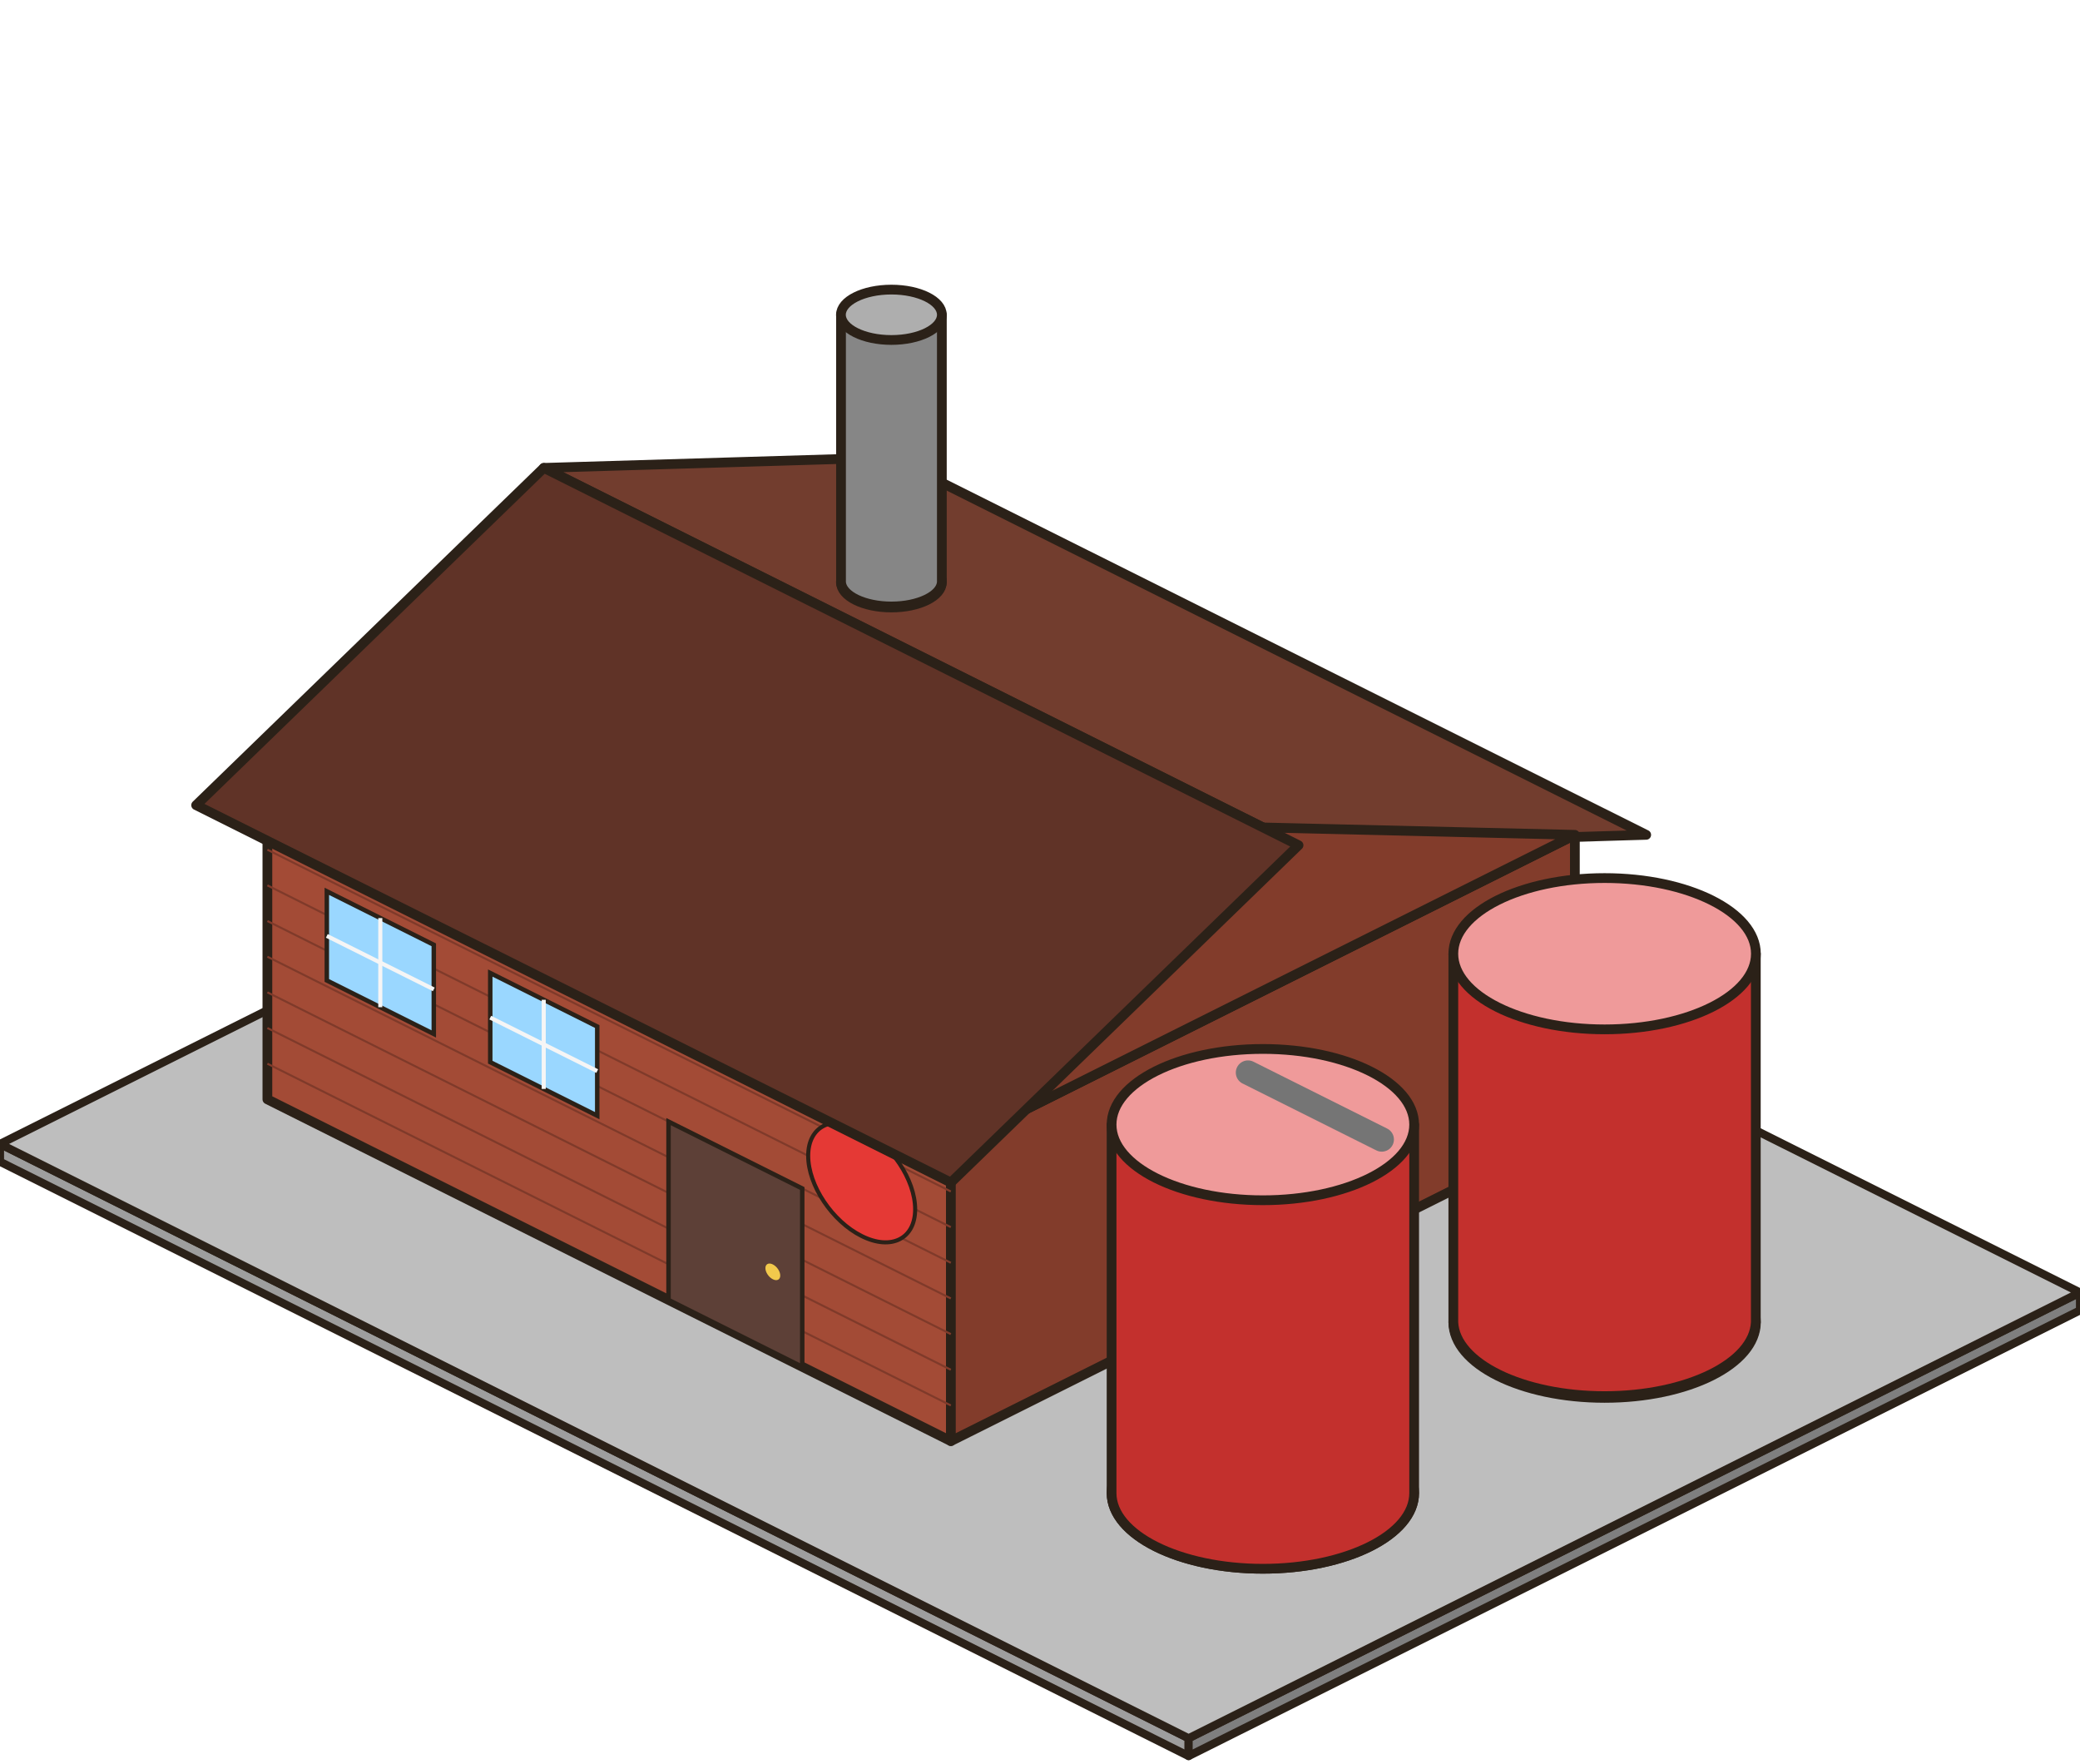
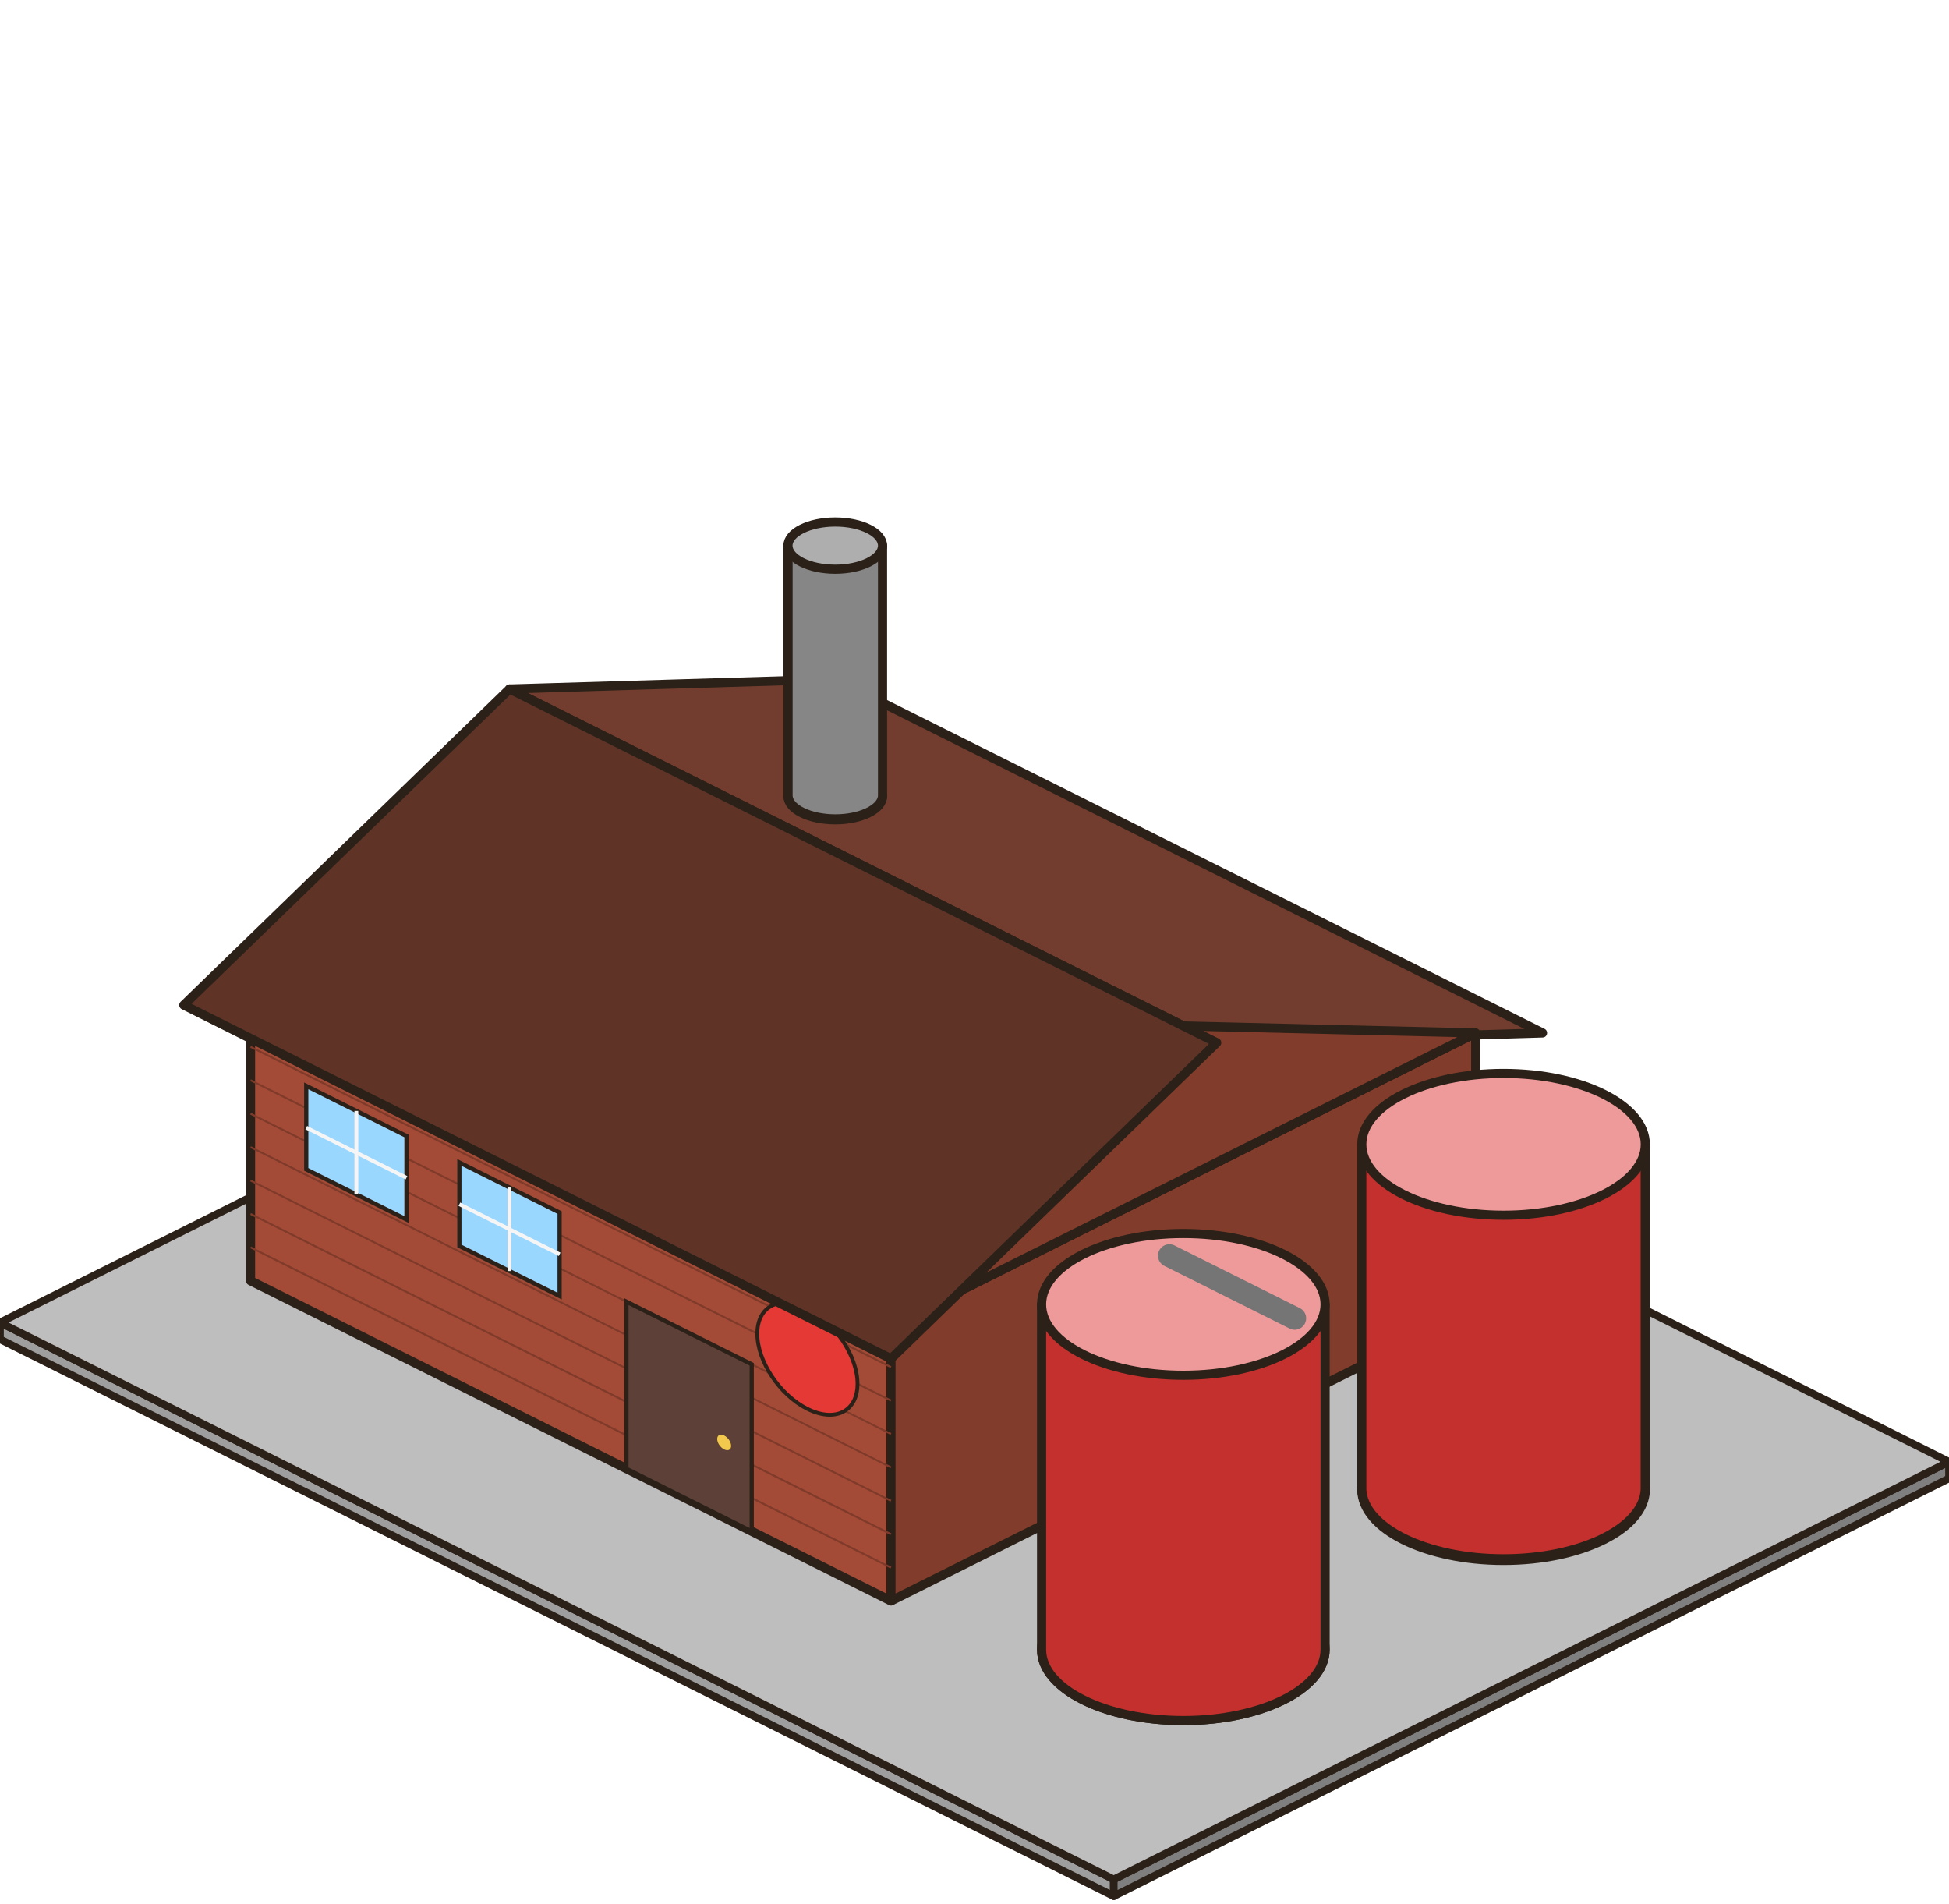
- <svg xmlns="http://www.w3.org/2000/svg" viewBox="0 0 256 217" width="512" height="434">
-   <polygon points="0.00,142.97 146.29,216.11 146.29,213.92 0.00,140.78" fill="#9e9e9e" stroke="#2b2118" stroke-width="1.0" stroke-linejoin="round" />
-   <polygon points="146.29,216.11 256.00,161.26 256.00,159.06 146.29,213.92" fill="#7f7f7f" stroke="#2b2118" stroke-width="1.0" stroke-linejoin="round" />
-   <polygon points="109.71,85.92 256.00,159.06 146.29,213.92 0.00,140.78" fill="#bebebe" stroke="#2b2118" stroke-width="1.0" stroke-linejoin="round" />
-   <polygon points="32.91,135.29 117.03,177.35 117.03,141.14 32.91,99.09" fill="#a34b36" stroke="#2b2118" stroke-width="1.2" stroke-linejoin="round" />
-   <polygon points="117.03,177.35 193.83,138.95 193.83,102.74 117.03,141.14" fill="#823c2b" stroke="#2b2118" stroke-width="1.2" stroke-linejoin="round" />
-   <polygon points="109.71,60.69 193.83,102.74 117.03,141.14 32.91,99.09" fill="#c35a41" stroke="#2b2118" stroke-width="1.2" stroke-linejoin="round" />
-   <g transform="matrix(36.571,18.286,0.000,-36.571,32.91,135.29)">
+ <svg xmlns="http://www.w3.org/2000/svg" viewBox="0 0 256 250" width="512" height="500">
+   <polygon points="0.00,175.89 146.29,249.03 146.29,246.83 0.00,173.69" fill="#9e9e9e" stroke="#2b2118" stroke-width="1" stroke-linejoin="round" />
+   <polygon points="146.29,249.03 256.00,194.17 256.00,191.98 146.29,246.83" fill="#7f7f7f" stroke="#2b2118" stroke-width="1" stroke-linejoin="round" />
+   <polygon points="109.71,118.83 256.00,191.98 146.29,246.83 0.00,173.69" fill="#bebebe" stroke="#2b2118" stroke-width="1" stroke-linejoin="round" />
+   <polygon points="32.91,168.21 117.03,210.26 117.03,174.06 32.91,132.00" fill="#a34b36" stroke="#2b2118" stroke-width="1.2" stroke-linejoin="round" />
+   <polygon points="117.03,210.26 193.83,171.86 193.83,135.66 117.03,174.06" fill="#823c2b" stroke="#2b2118" stroke-width="1.2" stroke-linejoin="round" />
+   <polygon points="109.71,93.60 193.83,135.66 117.03,174.06 32.91,132.00" fill="#c35a41" stroke="#2b2118" stroke-width="1.2" stroke-linejoin="round" />
+   <g transform="matrix(36.571,18.286,0.000,-36.571,32.91,168.21)">
    <line x1="0" y1="0.120" x2="2.3" y2="0.120" stroke="#7f3a2a" stroke-width="0.5" vector-effect="non-scaling-stroke" />
    <line x1="0" y1="0.240" x2="2.3" y2="0.240" stroke="#7f3a2a" stroke-width="0.5" vector-effect="non-scaling-stroke" />
    <line x1="0" y1="0.360" x2="2.3" y2="0.360" stroke="#7f3a2a" stroke-width="0.5" vector-effect="non-scaling-stroke" />
    <line x1="0" y1="0.480" x2="2.3" y2="0.480" stroke="#7f3a2a" stroke-width="0.5" vector-effect="non-scaling-stroke" />
    <line x1="0" y1="0.600" x2="2.3" y2="0.600" stroke="#7f3a2a" stroke-width="0.5" vector-effect="non-scaling-stroke" />
    <line x1="0" y1="0.720" x2="2.3" y2="0.720" stroke="#7f3a2a" stroke-width="0.5" vector-effect="non-scaling-stroke" />
    <line x1="0" y1="0.840" x2="2.3" y2="0.840" stroke="#7f3a2a" stroke-width="0.5" vector-effect="non-scaling-stroke" />
    <line x1="0" y1="0.960" x2="2.3" y2="0.960" stroke="#7f3a2a" stroke-width="0.5" vector-effect="non-scaling-stroke" />
  </g>
-   <g transform="matrix(36.571,18.286,0.000,-36.571,32.91,135.29)">
+   <g transform="matrix(36.571,18.286,0.000,-36.571,32.91,168.21)">
    <rect x="0.2" y="0.5" width="0.36" height="0.3" fill="#9ad7ff" stroke="#2b2118" stroke-width="1.1" vector-effect="non-scaling-stroke" />
    <line x1="0.38" y1="0.5" x2="0.38" y2="0.8" stroke="#f5f5f5" stroke-width="1" vector-effect="non-scaling-stroke" />
    <line x1="0.2" y1="0.65" x2="0.56" y2="0.65" stroke="#f5f5f5" stroke-width="1" vector-effect="non-scaling-stroke" />
  </g>
-   <g transform="matrix(36.571,18.286,0.000,-36.571,32.91,135.29)">
+   <g transform="matrix(36.571,18.286,0.000,-36.571,32.91,168.21)">
    <rect x="0.75" y="0.5" width="0.36" height="0.3" fill="#9ad7ff" stroke="#2b2118" stroke-width="1.1" vector-effect="non-scaling-stroke" />
    <line x1="0.93" y1="0.5" x2="0.93" y2="0.8" stroke="#f5f5f5" stroke-width="1" vector-effect="non-scaling-stroke" />
    <line x1="0.75" y1="0.65" x2="1.11" y2="0.65" stroke="#f5f5f5" stroke-width="1" vector-effect="non-scaling-stroke" />
  </g>
-   <g transform="matrix(36.571,18.286,0.000,-36.571,32.91,135.29)">
+   <g transform="matrix(36.571,18.286,0.000,-36.571,32.91,168.21)">
    <rect x="1.35" y="0" width="0.45" height="0.6" fill="#5d4037" stroke="#2b2118" stroke-width="1.1" vector-effect="non-scaling-stroke" />
    <circle cx="1.701" cy="0.27" r="0.025" fill="#f2c94c" />
  </g>
-   <g transform="matrix(36.571,18.286,0.000,-36.571,32.91,135.29)">
+   <g transform="matrix(36.571,18.286,0.000,-36.571,32.91,168.21)">
    <circle cx="2.0" cy="0.72" r="0.18" fill="#e53935" stroke="#2b2118" stroke-width="1" vector-effect="non-scaling-stroke" />
    <path d="M1.95,0.88 L2.0,0.97 L2.06,0.88 Z" fill="#43a047" stroke="#2b2118" stroke-width="0.7" vector-effect="non-scaling-stroke" />
  </g>
-   <polygon points="109.71,56.30 202.61,102.74 159.82,104.02 66.93,57.58" fill="#723d2e" stroke="#2b2118" stroke-width="1.2" stroke-linejoin="round" />
-   <polygon points="117.03,141.14 193.83,102.74 155.43,101.83" fill="#823c2b" stroke="#2b2118" stroke-width="1.2" stroke-linejoin="round" />
-   <polygon points="24.14,99.09 117.03,145.53 159.82,104.02 66.93,57.58" fill="#603327" stroke="#2b2118" stroke-width="1.2" stroke-linejoin="round" />
-   <ellipse cx="109.71" cy="71.66" rx="6.21" ry="3.10" fill="#767676" stroke="#2b2118" stroke-width="1.2" />
-   <path d="M103.51,71.66 A6.21,3.10 0 0 0 115.92,71.66 L115.92,38.74 L103.51,38.74 Z" fill="#868686" stroke="#2b2118" stroke-width="1.2" stroke-linejoin="round" />
-   <ellipse cx="109.71" cy="38.74" rx="6.21" ry="3.10" fill="#aeaeae" stroke="#2b2118" stroke-width="1.2" />
-   <ellipse cx="197.49" cy="162.72" rx="18.62" ry="9.31" fill="#ac2b28" stroke="#2b2118" stroke-width="1.2" />
-   <path d="M178.87,162.72 A18.62,9.31 0 0 0 216.10,162.72 L216.10,117.37 L178.87,117.37 Z" fill="#c3302d" stroke="#2b2118" stroke-width="1.2" stroke-linejoin="round" />
-   <ellipse cx="197.49" cy="117.37" rx="18.62" ry="9.31" fill="#ef9a9a" stroke="#2b2118" stroke-width="1.2" />
-   <ellipse cx="155.43" cy="183.75" rx="18.62" ry="9.31" fill="#ac2b28" stroke="#2b2118" stroke-width="1.2" />
-   <path d="M136.81,183.75 A18.62,9.31 0 0 0 174.05,183.75 L174.05,138.40 L136.81,138.40 Z" fill="#c3302d" stroke="#2b2118" stroke-width="1.2" stroke-linejoin="round" />
-   <ellipse cx="155.43" cy="138.40" rx="18.62" ry="9.31" fill="#ef9a9a" stroke="#2b2118" stroke-width="1.2" />
-   <line x1="153.60" y1="132.00" x2="170.06" y2="140.23" stroke="#757575" stroke-width="3" stroke-linecap="round" />
+   <polygon points="109.71,89.21 202.61,135.66 159.82,136.94 66.93,90.49" fill="#723d2e" stroke="#2b2118" stroke-width="1.2" stroke-linejoin="round" />
+   <polygon points="117.03,174.06 193.83,135.66 155.43,134.74" fill="#823c2b" stroke="#2b2118" stroke-width="1.2" stroke-linejoin="round" />
+   <polygon points="24.14,132.00 117.03,178.45 159.82,136.94 66.93,90.49" fill="#603327" stroke="#2b2118" stroke-width="1.2" stroke-linejoin="round" />
+   <ellipse cx="109.71" cy="104.57" rx="6.21" ry="3.10" fill="#777777" stroke="#2b2118" stroke-width="1.2" />
+   <path d="M103.51,104.57 A6.21,3.10 0 0 0 115.92,104.57 L115.92,71.66 L103.51,71.66 Z" fill="#868686" stroke="#2b2118" stroke-width="1.2" stroke-linejoin="round" />
+   <ellipse cx="109.71" cy="71.66" rx="6.21" ry="3.10" fill="#aeaeae" stroke="#2b2118" stroke-width="1.2" />
+   <ellipse cx="197.49" cy="195.63" rx="18.62" ry="9.31" fill="#ac2b28" stroke="#2b2118" stroke-width="1.2" />
+   <path d="M178.87,195.63 A18.62,9.31 0 0 0 216.10,195.63 L216.10,150.29 L178.87,150.29 Z" fill="#c3302d" stroke="#2b2118" stroke-width="1.2" stroke-linejoin="round" />
+   <ellipse cx="197.49" cy="150.29" rx="18.62" ry="9.31" fill="#ef9a9a" stroke="#2b2118" stroke-width="1.2" />
+   <ellipse cx="155.43" cy="216.66" rx="18.62" ry="9.31" fill="#ac2b28" stroke="#2b2118" stroke-width="1.2" />
+   <path d="M136.81,216.66 A18.62,9.31 0 0 0 174.05,216.66 L174.05,171.31 L136.81,171.31 Z" fill="#c3302d" stroke="#2b2118" stroke-width="1.2" stroke-linejoin="round" />
+   <ellipse cx="155.43" cy="171.31" rx="18.62" ry="9.31" fill="#ef9a9a" stroke="#2b2118" stroke-width="1.2" />
+   <line x1="153.60" y1="164.91" x2="170.06" y2="173.14" stroke="#757575" stroke-width="3" stroke-linecap="round" />
</svg>
